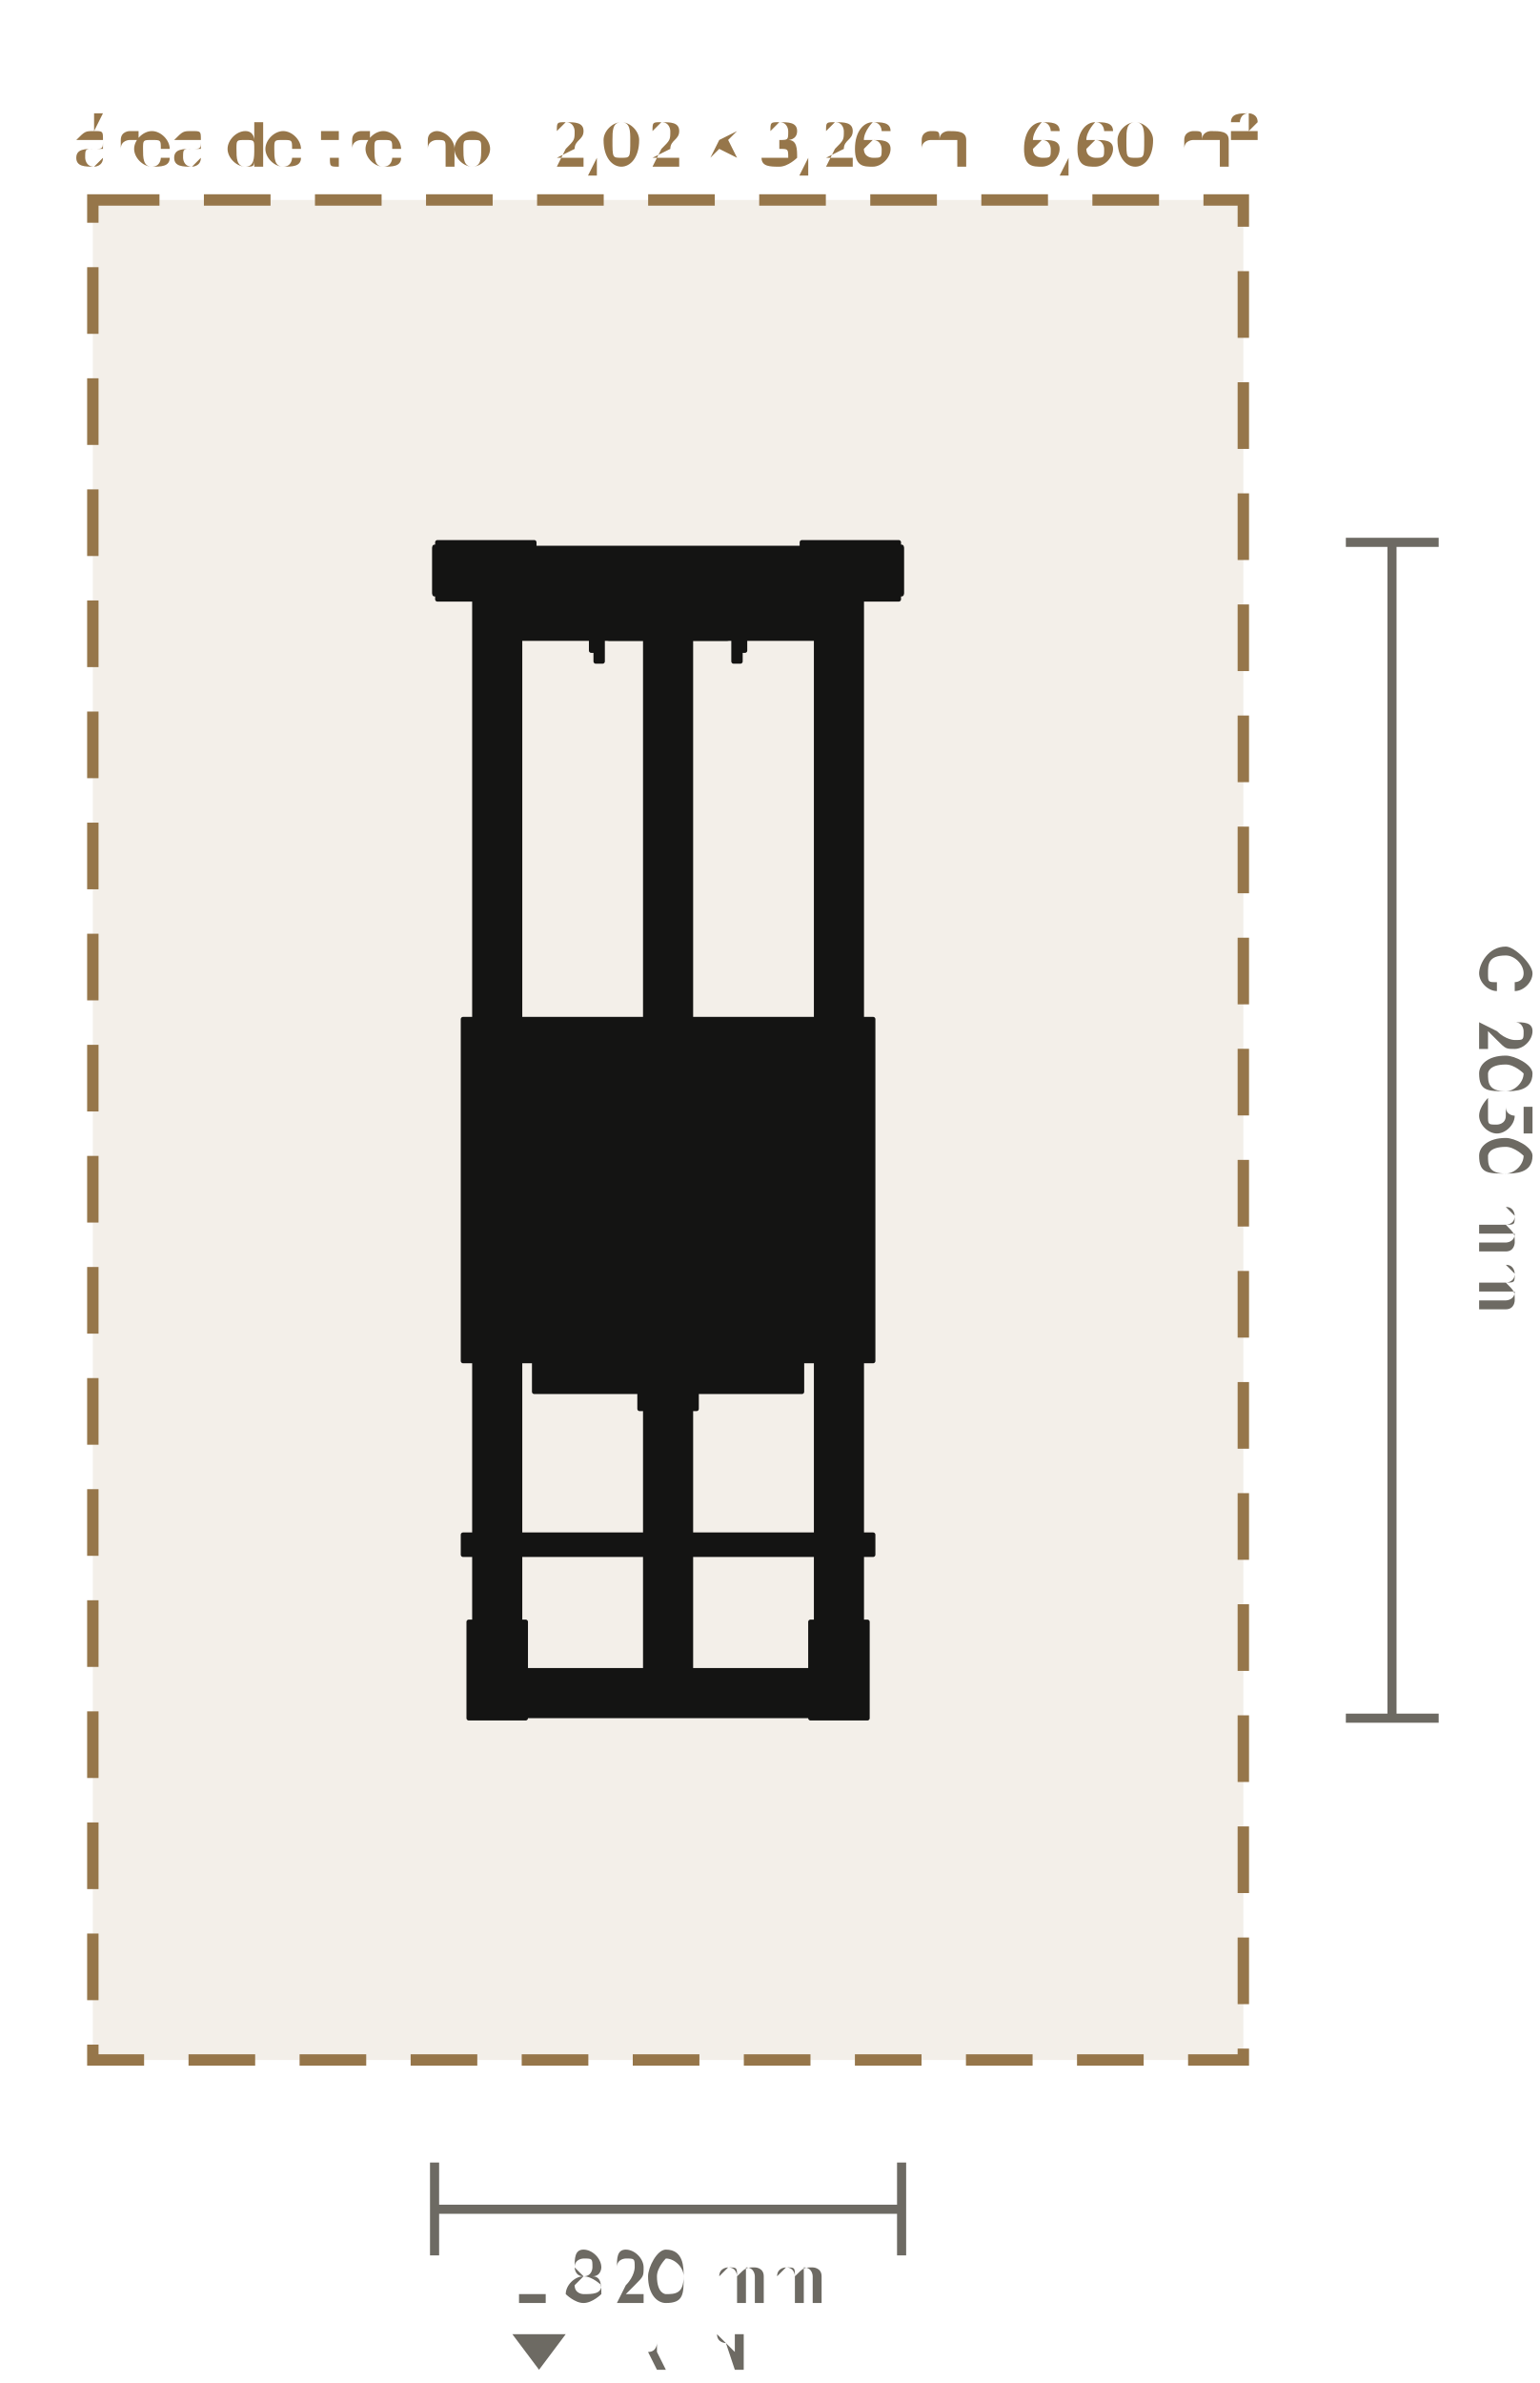
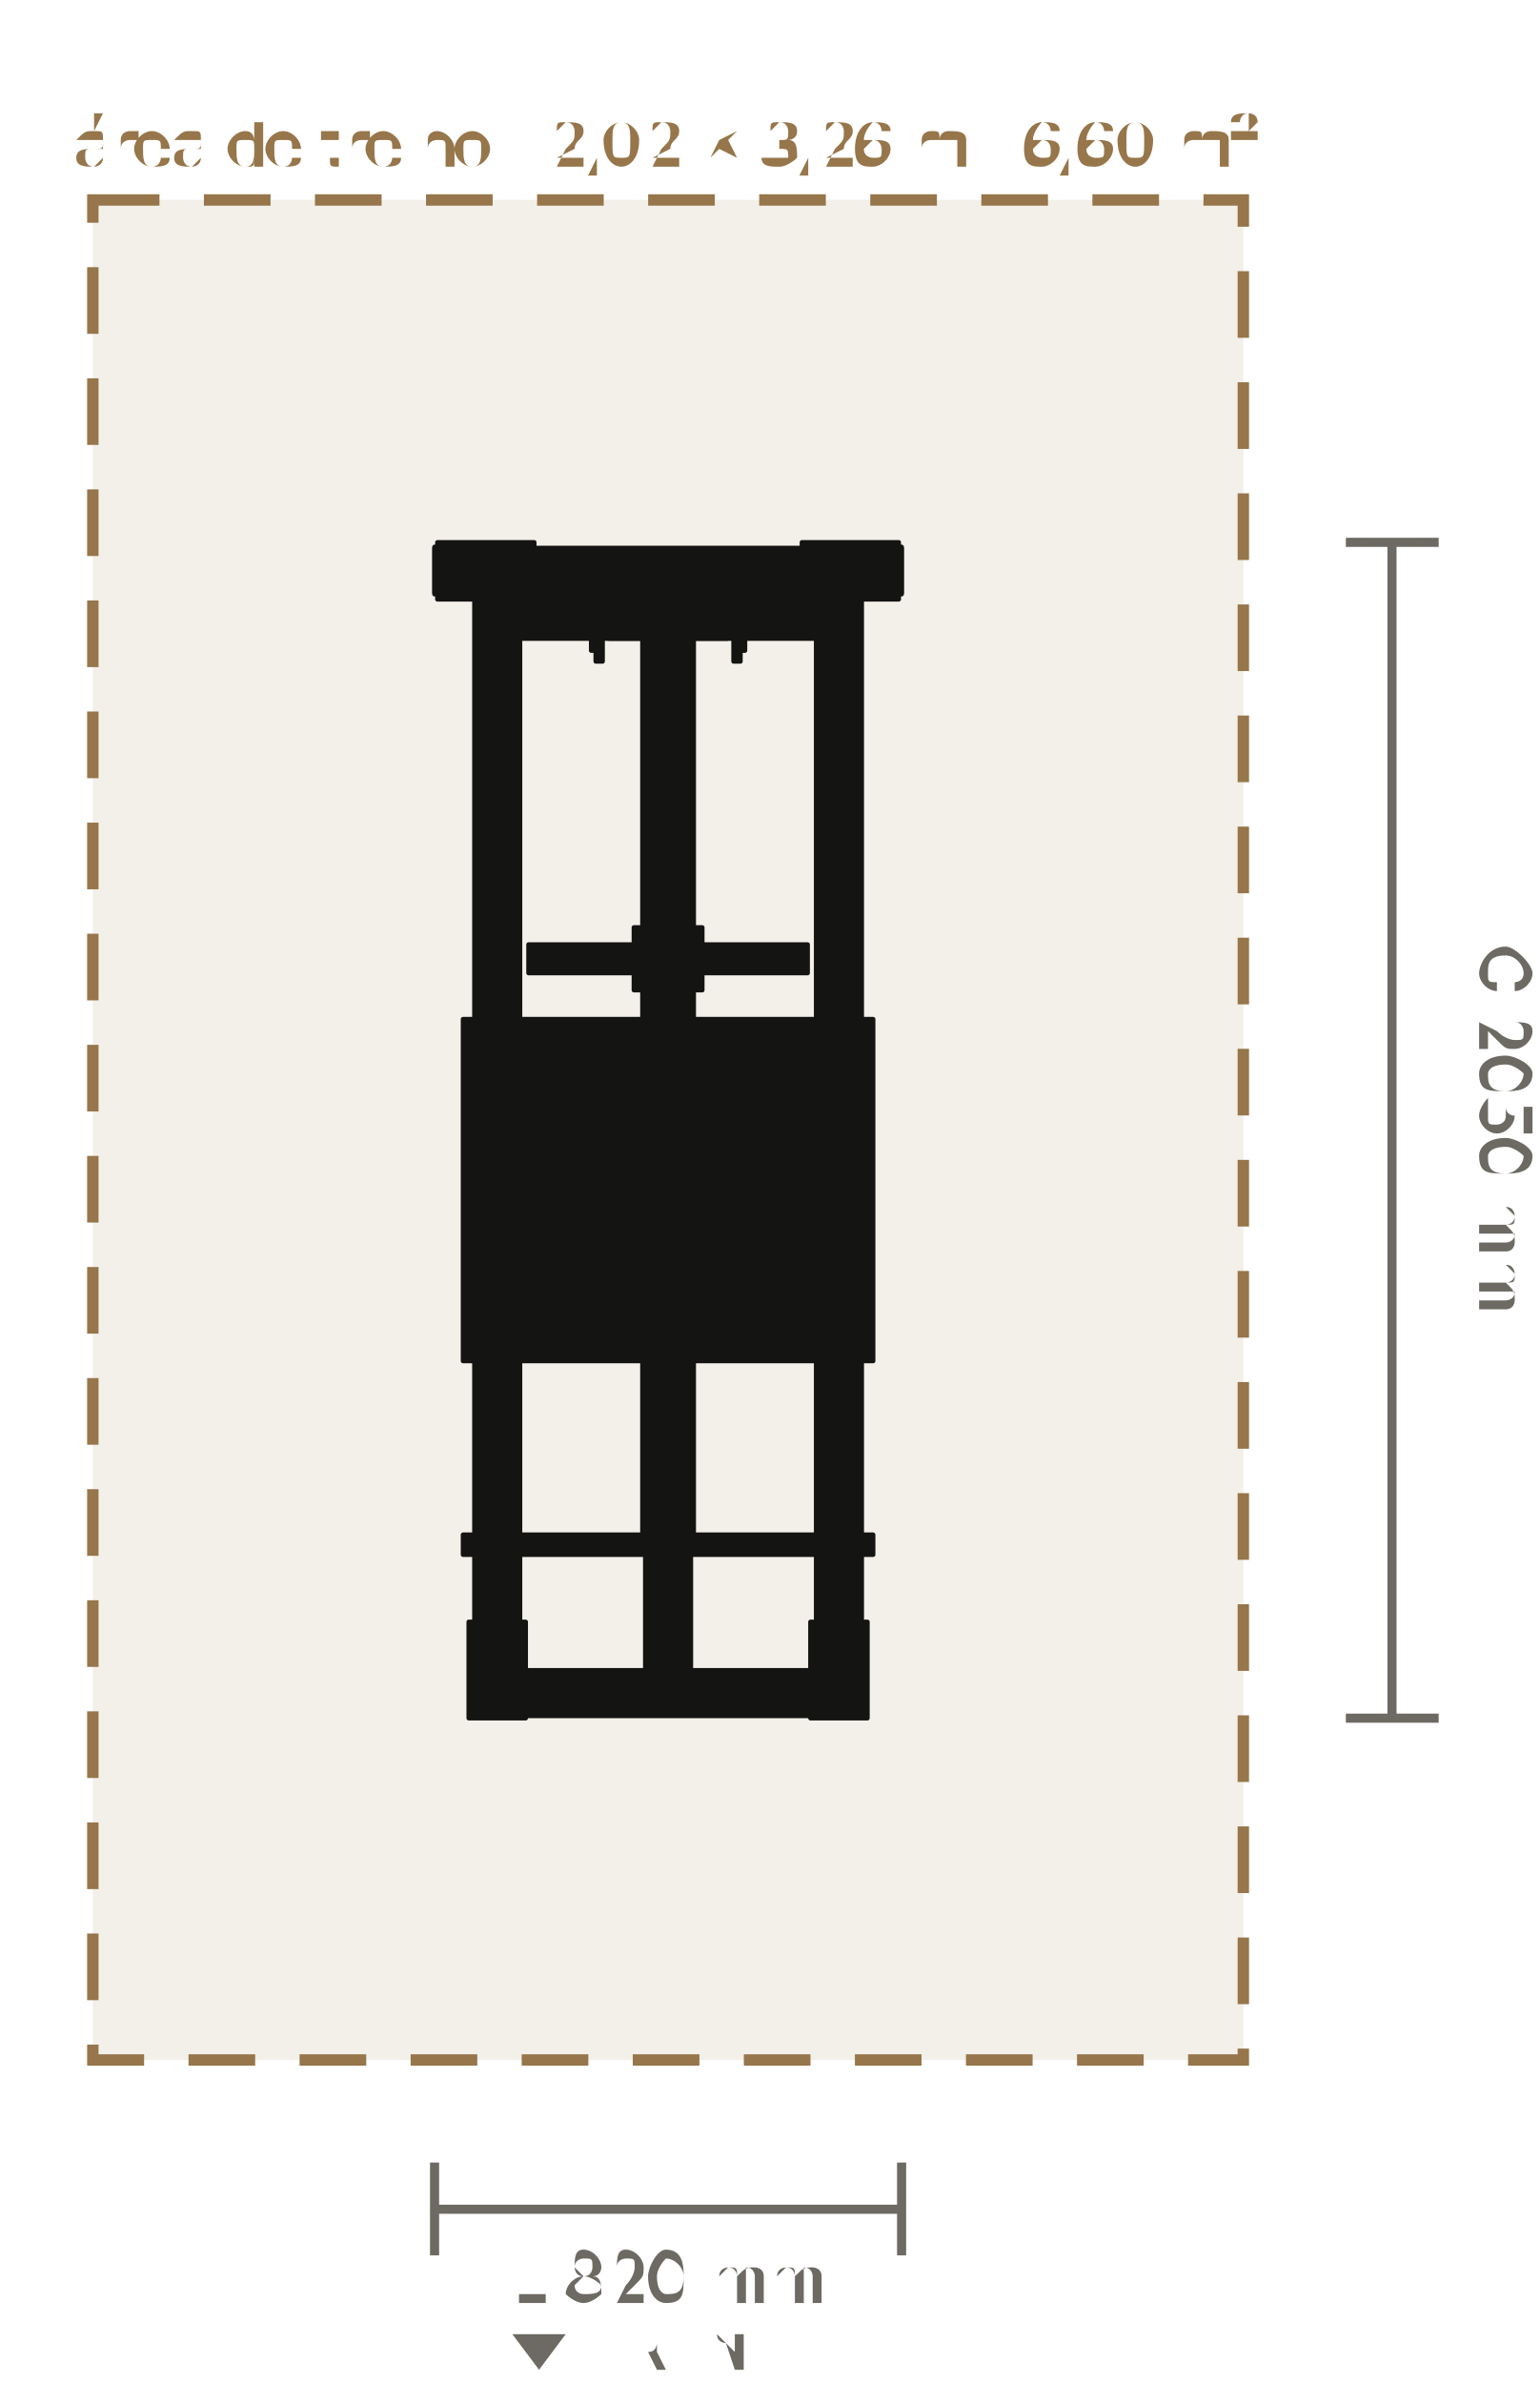
<svg xmlns="http://www.w3.org/2000/svg" viewBox="-1.173 -1.984 2.703 4.183" role="img" aria-label="Planta do Remada T-Bar (LD-A008): 820 × 2065 mm, com 60 cm de área de treino em volta" data-equipment="LD-A008" data-unit="m">
  <rect class="eq-zone" x="-1.01" y="-1.633" width="2.02" height="3.265" style="fill:#96764a;fill-opacity:.12;stroke:#96764a;stroke-width:0.02;stroke-dasharray:0.117 0.078" />
  <text class="eq-zone-label" x="0" y="-1.691" style="font-family:Barlow,Inter,Arial,sans-serif;font-size:0.112px;fill:#96764a;text-anchor:middle">área de treino · 2,02 × 3,26 m · 6,60 m²</text>
  <g class="eq-parts">
    <polygon class="eq-part" points="-0.34,-1.022 -0.26,-1.022 -0.26,1.028 -0.34,1.028" style="fill:#141413;stroke:#141413;stroke-width:0.008;stroke-linejoin:round" />
    <polygon class="eq-part" points="-0.405,-1.032 -0.235,-1.032 -0.235,-0.932 -0.405,-0.932" style="fill:#141413;stroke:#141413;stroke-width:0.008;stroke-linejoin:round" />
    <polygon class="eq-part" points="-0.386,-0.983 -0.386,-0.985 -0.385,-0.988 -0.383,-0.99 -0.381,-0.992 -0.378,-0.993 -0.375,-0.994 -0.372,-0.993 -0.369,-0.992 -0.367,-0.99 -0.365,-0.988 -0.364,-0.985 -0.364,-0.983 -0.364,-0.98 -0.365,-0.977 -0.367,-0.975 -0.369,-0.973 -0.372,-0.972 -0.375,-0.972 -0.378,-0.972 -0.381,-0.973 -0.383,-0.975 -0.385,-0.977 -0.386,-0.98" style="fill:#141413;stroke:#141413;stroke-width:0.008;stroke-linejoin:round" />
    <polygon class="eq-part" points="-0.276,-0.983 -0.276,-0.985 -0.275,-0.988 -0.273,-0.99 -0.271,-0.992 -0.268,-0.993 -0.265,-0.994 -0.262,-0.993 -0.26,-0.992 -0.257,-0.99 -0.256,-0.988 -0.254,-0.985 -0.254,-0.983 -0.254,-0.98 -0.256,-0.977 -0.257,-0.975 -0.26,-0.973 -0.262,-0.972 -0.265,-0.972 -0.268,-0.972 -0.271,-0.973 -0.273,-0.975 -0.275,-0.977 -0.276,-0.98" style="fill:#141413;stroke:#141413;stroke-width:0.008;stroke-linejoin:round" />
    <polygon class="eq-part" points="-0.35,0.863 -0.25,0.863 -0.25,1.032 -0.35,1.032" style="fill:#141413;stroke:#141413;stroke-width:0.008;stroke-linejoin:round" />
    <polygon class="eq-part" points="-0.311,0.892 -0.311,0.89 -0.309,0.887 -0.308,0.885 -0.305,0.883 -0.303,0.882 -0.3,0.881 -0.297,0.882 -0.294,0.883 -0.292,0.885 -0.29,0.887 -0.289,0.89 -0.289,0.892 -0.289,0.895 -0.29,0.898 -0.292,0.9 -0.294,0.902 -0.297,0.903 -0.3,0.903 -0.303,0.903 -0.305,0.902 -0.308,0.9 -0.309,0.898 -0.311,0.895" style="fill:#141413;stroke:#141413;stroke-width:0.008;stroke-linejoin:round" />
    <polygon class="eq-part" points="-0.311,1.002 -0.311,1 -0.309,0.997 -0.308,0.995 -0.305,0.993 -0.303,0.992 -0.3,0.992 -0.297,0.992 -0.294,0.993 -0.292,0.995 -0.29,0.997 -0.289,1 -0.289,1.002 -0.289,1.005 -0.29,1.008 -0.292,1.01 -0.294,1.012 -0.297,1.013 -0.3,1.014 -0.303,1.013 -0.305,1.012 -0.308,1.01 -0.309,1.008 -0.311,1.005" style="fill:#141413;stroke:#141413;stroke-width:0.008;stroke-linejoin:round" />
    <polygon class="eq-part" points="-0.41,-1.024 -0.398,-1.024 -0.398,-0.941 -0.41,-0.941" style="fill:#141413;stroke:#141413;stroke-width:0.008;stroke-linejoin:round" />
    <polygon class="eq-part" points="-0.342,1.016 -0.258,1.016 -0.258,1.028 -0.342,1.028" style="fill:#141413;stroke:#141413;stroke-width:0.008;stroke-linejoin:round" />
    <polygon class="eq-part" points="0.26,-1.022 0.34,-1.022 0.34,1.028 0.26,1.028" style="fill:#141413;stroke:#141413;stroke-width:0.008;stroke-linejoin:round" />
    <polygon class="eq-part" points="0.235,-1.032 0.405,-1.032 0.405,-0.932 0.235,-0.932" style="fill:#141413;stroke:#141413;stroke-width:0.008;stroke-linejoin:round" />
    <polygon class="eq-part" points="0.254,-0.983 0.254,-0.985 0.256,-0.988 0.257,-0.99 0.26,-0.992 0.262,-0.993 0.265,-0.994 0.268,-0.993 0.271,-0.992 0.273,-0.99 0.275,-0.988 0.276,-0.985 0.276,-0.983 0.276,-0.98 0.275,-0.977 0.273,-0.975 0.271,-0.973 0.268,-0.972 0.265,-0.972 0.262,-0.972 0.26,-0.973 0.257,-0.975 0.256,-0.977 0.254,-0.98" style="fill:#141413;stroke:#141413;stroke-width:0.008;stroke-linejoin:round" />
    <polygon class="eq-part" points="0.364,-0.983 0.364,-0.985 0.365,-0.988 0.367,-0.99 0.369,-0.992 0.372,-0.993 0.375,-0.994 0.378,-0.993 0.381,-0.992 0.383,-0.99 0.385,-0.988 0.386,-0.985 0.386,-0.983 0.386,-0.98 0.385,-0.977 0.383,-0.975 0.381,-0.973 0.378,-0.972 0.375,-0.972 0.372,-0.972 0.369,-0.973 0.367,-0.975 0.365,-0.977 0.364,-0.98" style="fill:#141413;stroke:#141413;stroke-width:0.008;stroke-linejoin:round" />
    <polygon class="eq-part" points="0.25,0.863 0.35,0.863 0.35,1.032 0.25,1.032" style="fill:#141413;stroke:#141413;stroke-width:0.008;stroke-linejoin:round" />
    <polygon class="eq-part" points="0.289,0.892 0.289,0.89 0.29,0.887 0.292,0.885 0.294,0.883 0.297,0.882 0.3,0.881 0.303,0.882 0.305,0.883 0.308,0.885 0.309,0.887 0.311,0.89 0.311,0.892 0.311,0.895 0.309,0.898 0.308,0.9 0.305,0.902 0.303,0.903 0.3,0.903 0.297,0.903 0.294,0.902 0.292,0.9 0.29,0.898 0.289,0.895" style="fill:#141413;stroke:#141413;stroke-width:0.008;stroke-linejoin:round" />
    <polygon class="eq-part" points="0.289,1.002 0.289,1 0.29,0.997 0.292,0.995 0.294,0.993 0.297,0.992 0.3,0.992 0.303,0.992 0.305,0.993 0.308,0.995 0.309,0.997 0.311,1 0.311,1.002 0.311,1.005 0.309,1.008 0.308,1.01 0.305,1.012 0.303,1.013 0.3,1.014 0.297,1.013 0.294,1.012 0.292,1.01 0.29,1.008 0.289,1.005" style="fill:#141413;stroke:#141413;stroke-width:0.008;stroke-linejoin:round" />
    <polygon class="eq-part" points="0.398,-1.024 0.41,-1.024 0.41,-0.941 0.398,-0.941" style="fill:#141413;stroke:#141413;stroke-width:0.008;stroke-linejoin:round" />
    <polygon class="eq-part" points="0.258,1.016 0.342,1.016 0.342,1.028 0.258,1.028" style="fill:#141413;stroke:#141413;stroke-width:0.008;stroke-linejoin:round" />
    <polygon class="eq-part" points="-0.41,-1.022 0.41,-1.022 0.41,-0.943 -0.41,-0.943" style="fill:#141413;stroke:#141413;stroke-width:0.008;stroke-linejoin:round" />
    <polygon class="eq-part" points="-0.3,0.948 0.3,0.948 0.3,1.028 -0.3,1.028" style="fill:#141413;stroke:#141413;stroke-width:0.008;stroke-linejoin:round" />
    <polygon class="eq-part" points="-0.04,-0.983 0.04,-0.983 0.04,0.988 -0.04,0.988" style="fill:#141413;stroke:#141413;stroke-width:0.008;stroke-linejoin:round" />
    <polygon class="eq-part" points="-0.36,-0.195 0.36,-0.195 0.36,0.405 -0.36,0.405" style="fill:#141413;stroke:#141413;stroke-width:0.008;stroke-linejoin:round" />
    <polygon class="eq-part" points="-0.04,-0.943 0.04,-0.943 0.04,-0.863 -0.04,-0.863" style="fill:#141413;stroke:#141413;stroke-width:0.008;stroke-linejoin:round" />
-     <polygon class="eq-part" points="-0.035,-0.905 -0.035,-0.906 -0.033,-0.906 -0.032,-0.906 -0.029,-0.907 -0.026,-0.907 -0.023,-0.907 0.023,-0.907 0.026,-0.907 0.029,-0.907 0.032,-0.906 0.033,-0.906 0.035,-0.906 0.035,-0.905 0.035,0.73 0.035,0.731 0.033,0.731 0.032,0.731 0.029,0.732 0.026,0.732 0.023,0.732 -0.023,0.732 -0.026,0.732 -0.029,0.732 -0.032,0.731 -0.033,0.731 -0.035,0.731 -0.035,0.73" style="fill:#141413;stroke:#141413;stroke-width:0.008;stroke-linejoin:round" />
-     <polygon class="eq-part" points="0.035,0.379 0.05,0.379 0.05,0.489 0.035,0.489" style="fill:#141413;stroke:#141413;stroke-width:0.008;stroke-linejoin:round" />
-     <polygon class="eq-part" points="0.05,0.409 0.235,0.409 0.235,0.459 0.05,0.459" style="fill:#141413;stroke:#141413;stroke-width:0.008;stroke-linejoin:round" />
-     <polygon class="eq-part" points="-0.05,0.379 -0.035,0.379 -0.035,0.489 -0.05,0.489" style="fill:#141413;stroke:#141413;stroke-width:0.008;stroke-linejoin:round" />
-     <polygon class="eq-part" points="-0.235,0.409 -0.05,0.409 -0.05,0.459 -0.235,0.459" style="fill:#141413;stroke:#141413;stroke-width:0.008;stroke-linejoin:round" />
+     <polygon class="eq-part" points="-0.045,-0.915 -0.043,-0.917 -0.039,-0.918 -0.033,-0.919 0.033,-0.919 0.039,-0.918 0.043,-0.917 0.045,-0.915 0.045,0.731 0.043,0.731 0.039,0.732 0.033,0.732 -0.033,0.732 -0.039,0.732 -0.043,0.731 -0.045,0.731" style="fill:#141413;stroke:#141413;stroke-width:0.008;stroke-linejoin:round" />
+     <polygon class="eq-part" points="0.045,-0.356 0.06,-0.356 0.06,-0.246 0.045,-0.246" style="fill:#141413;stroke:#141413;stroke-width:0.008;stroke-linejoin:round" />
+     <polygon class="eq-part" points="0.06,-0.326 0.245,-0.326 0.245,-0.276 0.06,-0.276" style="fill:#141413;stroke:#141413;stroke-width:0.008;stroke-linejoin:round" />
+     <polygon class="eq-part" points="-0.06,-0.356 -0.045,-0.356 -0.045,-0.246 -0.06,-0.246" style="fill:#141413;stroke:#141413;stroke-width:0.008;stroke-linejoin:round" />
+     <polygon class="eq-part" points="-0.245,-0.326 -0.06,-0.326 -0.06,-0.276 -0.245,-0.276" style="fill:#141413;stroke:#141413;stroke-width:0.008;stroke-linejoin:round" />
    <polygon class="eq-part" points="-0.36,0.71 0.36,0.71 0.36,0.745 -0.36,0.745" style="fill:#141413;stroke:#141413;stroke-width:0.008;stroke-linejoin:round" />
    <polygon class="eq-part" points="-0.115,-0.93 -0.113,-0.936 -0.109,-0.941 -0.103,-0.943 0.103,-0.943 0.109,-0.941 0.113,-0.936 0.115,-0.93 0.115,-0.875 0.113,-0.869 0.109,-0.864 0.103,-0.863 -0.103,-0.863 -0.109,-0.864 -0.113,-0.869 -0.115,-0.875" style="fill:#141413;stroke:#141413;stroke-width:0.008;stroke-linejoin:round" />
    <polygon class="eq-part" points="-0.3,-0.943 0.3,-0.943 0.3,-0.863 -0.3,-0.863" style="fill:#141413;stroke:#141413;stroke-width:0.008;stroke-linejoin:round" />
    <polygon class="eq-part" points="0.115,-0.983 0.127,-0.983 0.127,-0.823 0.115,-0.823" style="fill:#141413;stroke:#141413;stroke-width:0.008;stroke-linejoin:round" />
    <polygon class="eq-part" points="0.127,-0.964 0.135,-0.964 0.135,-0.942 0.127,-0.942" style="fill:#141413;stroke:#141413;stroke-width:0.008;stroke-linejoin:round" />
    <polygon class="eq-part" points="0.127,-0.864 0.135,-0.864 0.135,-0.842 0.127,-0.842" style="fill:#141413;stroke:#141413;stroke-width:0.008;stroke-linejoin:round" />
    <polygon class="eq-part" points="-0.127,-0.983 -0.115,-0.983 -0.115,-0.823 -0.127,-0.823" style="fill:#141413;stroke:#141413;stroke-width:0.008;stroke-linejoin:round" />
    <polygon class="eq-part" points="-0.135,-0.964 -0.127,-0.964 -0.127,-0.942 -0.135,-0.942" style="fill:#141413;stroke:#141413;stroke-width:0.008;stroke-linejoin:round" />
    <polygon class="eq-part" points="-0.135,-0.864 -0.127,-0.864 -0.127,-0.842 -0.135,-0.842" style="fill:#141413;stroke:#141413;stroke-width:0.008;stroke-linejoin:round" />
  </g>
  <line class="eq-dim" x1="-0.41" y1="1.894" x2="0.41" y2="1.894" style="stroke:#6d6a63;stroke-width:0.016" />
  <line class="eq-dim" x1="-0.41" y1="1.812" x2="-0.41" y2="1.975" style="stroke:#6d6a63;stroke-width:0.016" />
  <line class="eq-dim" x1="0.41" y1="1.812" x2="0.41" y2="1.975" style="stroke:#6d6a63;stroke-width:0.016" />
  <text class="eq-text" x="0" y="2.058" style="font-family:Barlow,Inter,Arial,sans-serif;font-size:0.117px;fill:#6d6a63;text-anchor:middle">L 820 mm</text>
  <line class="eq-dim" x1="1.271" y1="-1.032" x2="1.271" y2="1.032" style="stroke:#6d6a63;stroke-width:0.016" />
  <line class="eq-dim" x1="1.19" y1="-1.032" x2="1.353" y2="-1.032" style="stroke:#6d6a63;stroke-width:0.016" />
  <line class="eq-dim" x1="1.19" y1="1.032" x2="1.353" y2="1.032" style="stroke:#6d6a63;stroke-width:0.016" />
  <text class="eq-text" x="1.424" y="0" transform="rotate(90 1.424 0)" style="font-family:Barlow,Inter,Arial,sans-serif;font-size:0.117px;fill:#6d6a63;text-anchor:middle">C 2050 mm</text>
  <text class="eq-text" x="0" y="2.176" style="font-family:Barlow,Inter,Arial,sans-serif;font-size:0.117px;fill:#6d6a63;text-anchor:middle;font-size:0.094px;letter-spacing:.1em">▼ FRENTE</text>
</svg>
